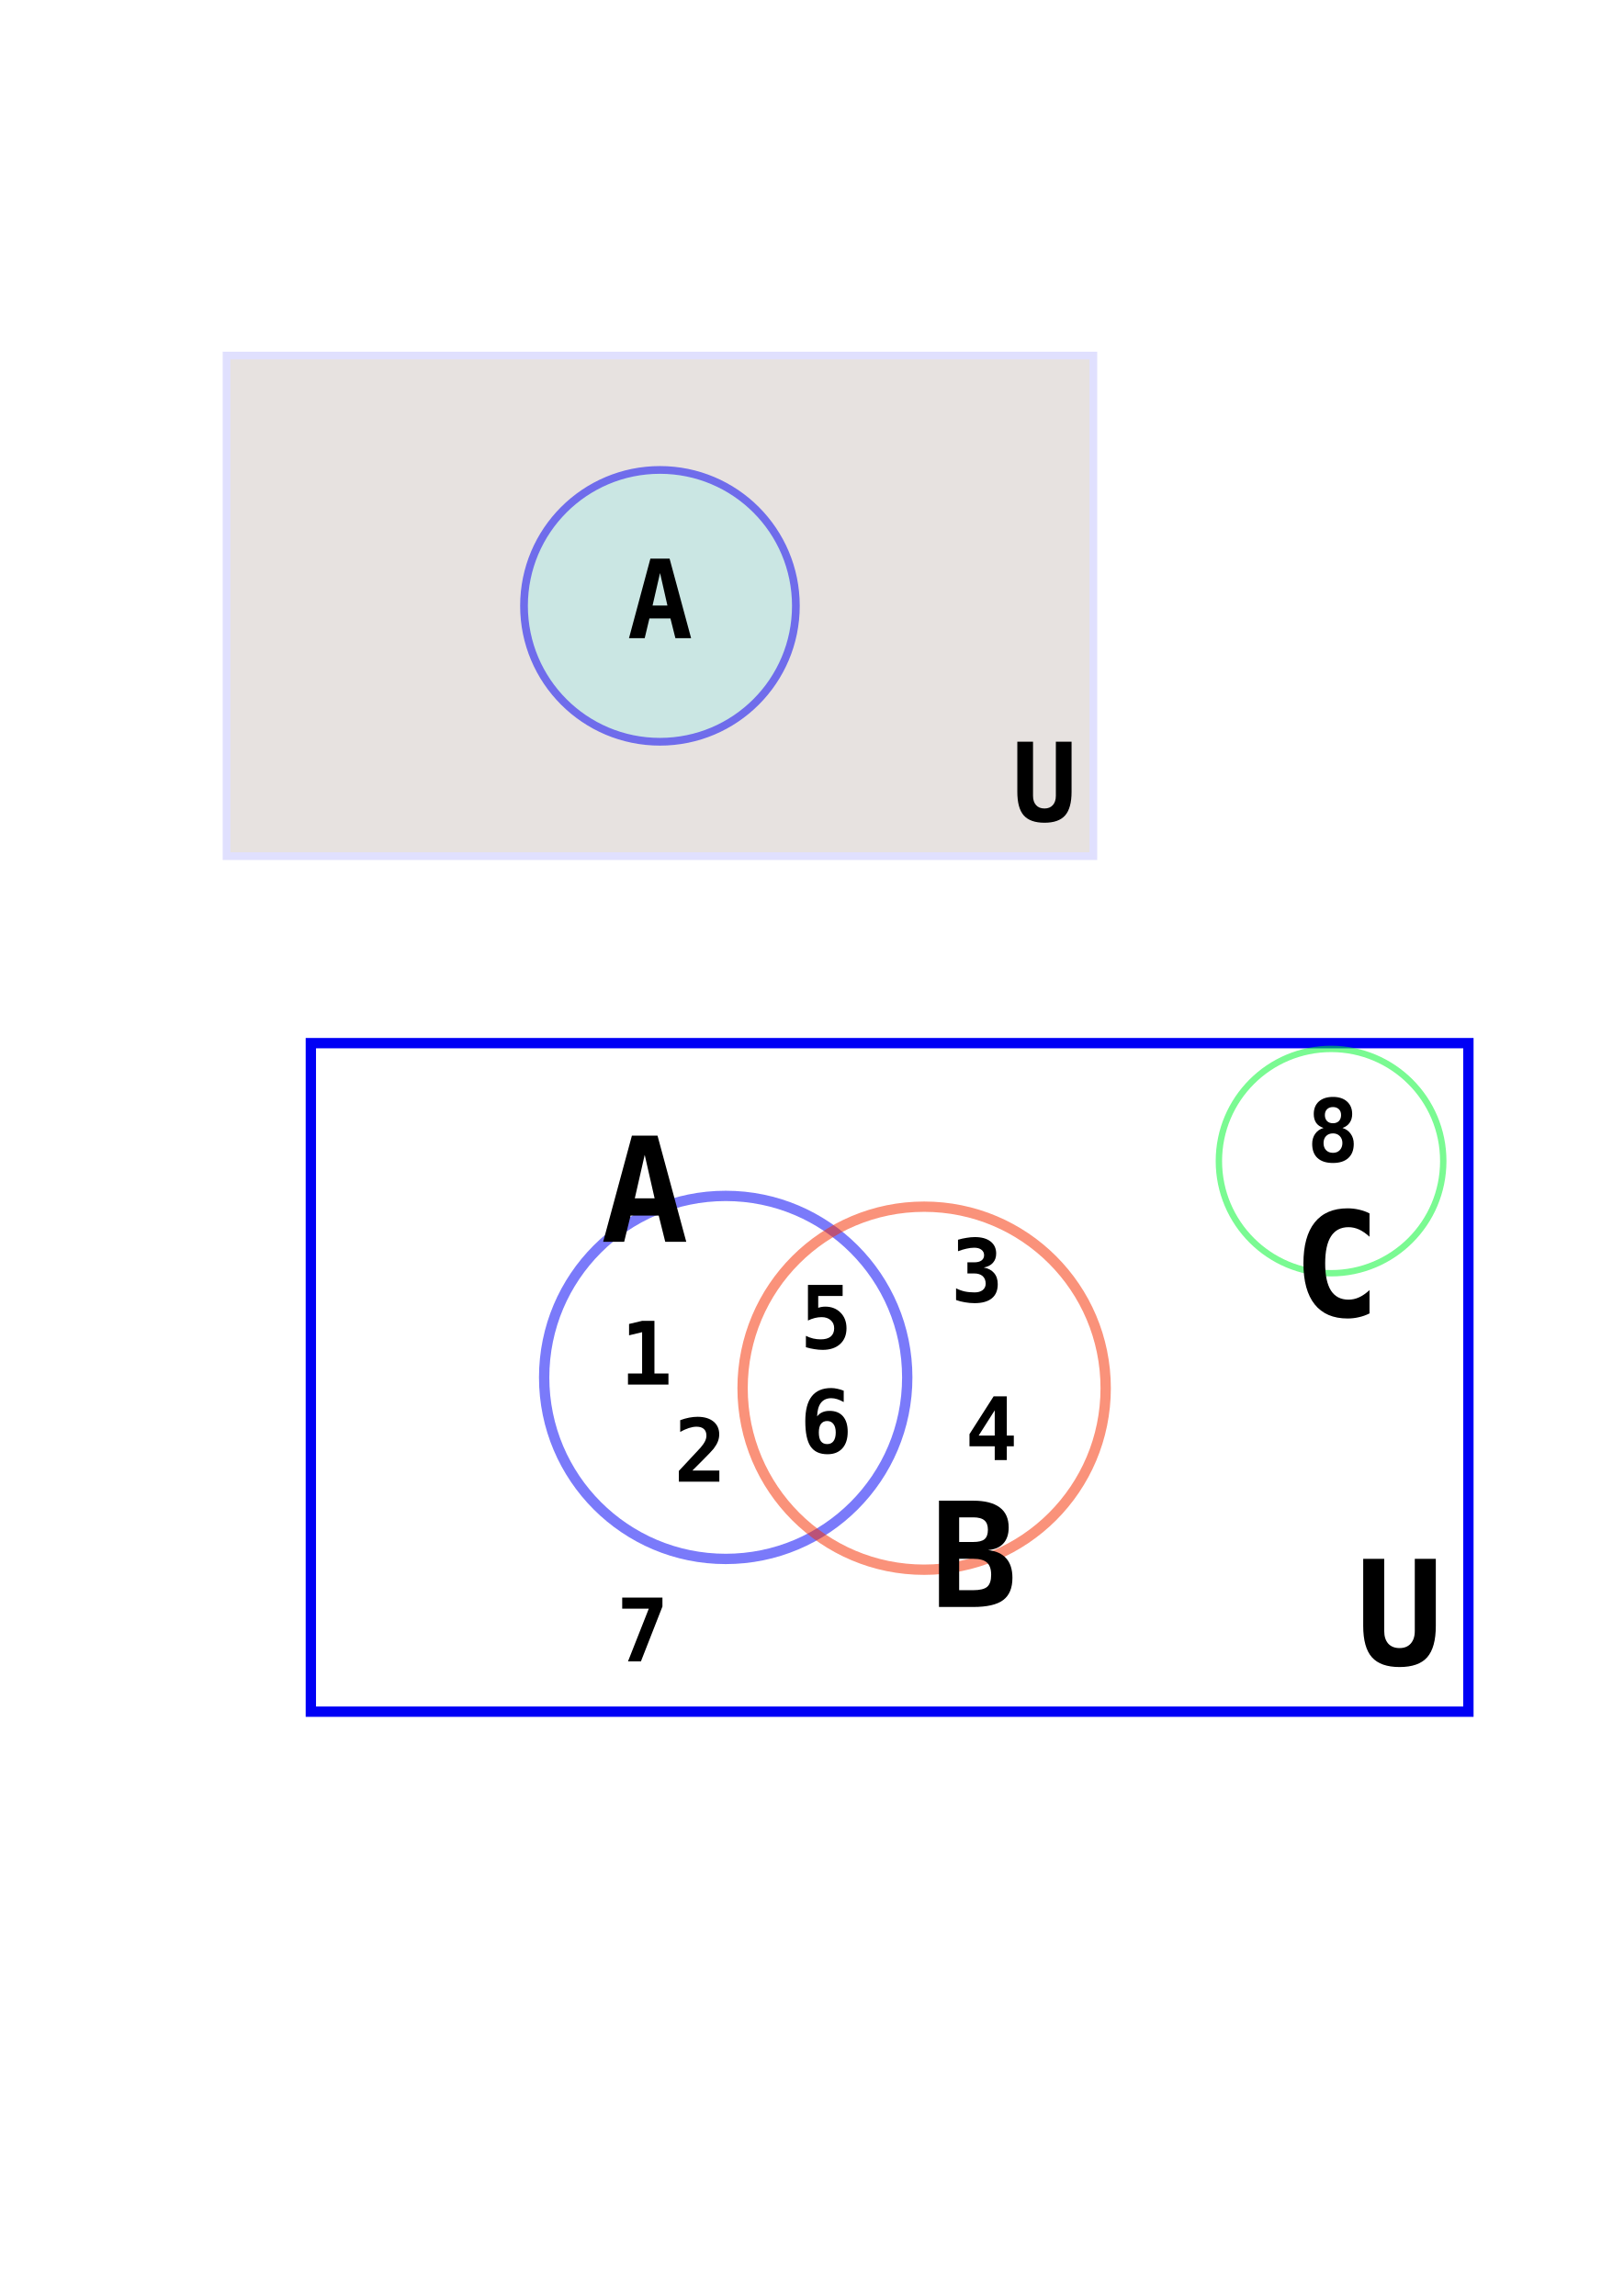
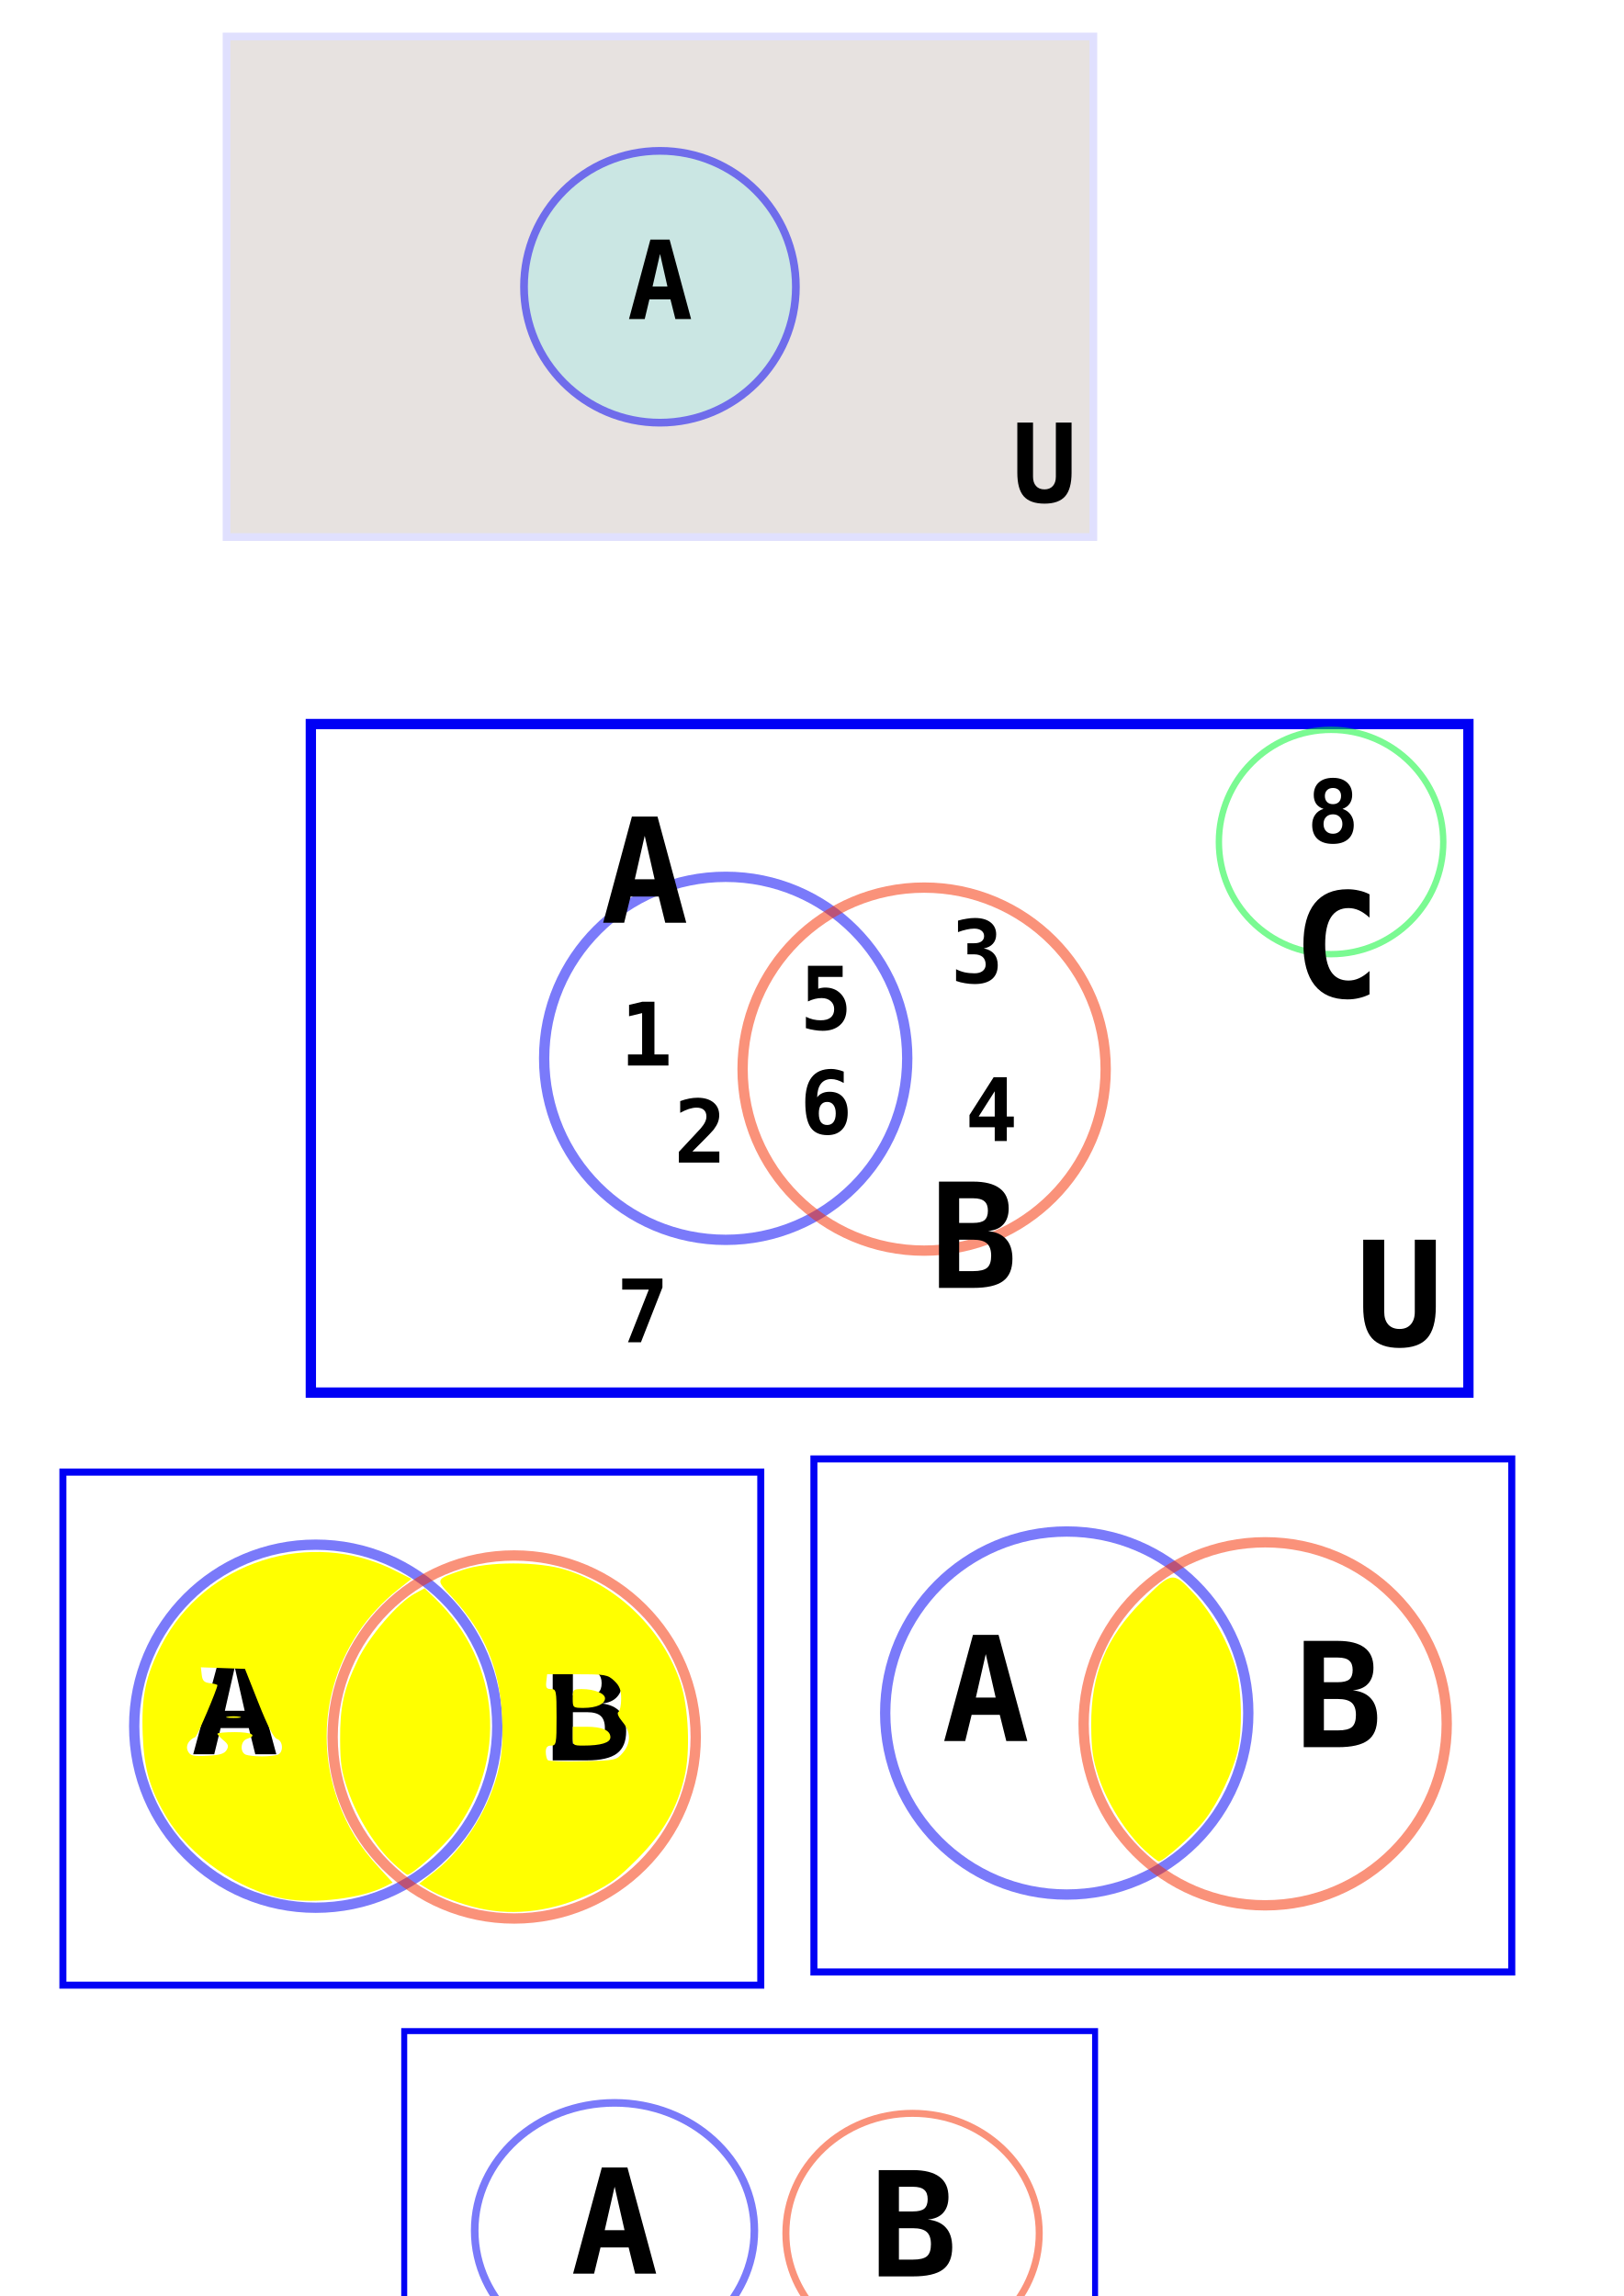
<svg xmlns="http://www.w3.org/2000/svg" width="210mm" height="297mm" viewBox="0 0 210 297" version="1.1" id="svg8">
  <defs id="defs2" />
  <g id="layer1">
-     <rect style="opacity:0.122;fill:#3c1200;fill-opacity:1;stroke:#0000f5;stroke-width:1;stroke-linecap:square;stroke-linejoin:miter;stroke-miterlimit:4;stroke-dasharray:none;stroke-dashoffset:0;stroke-opacity:1" id="rect815" width="112.1" height="64.753" x="29.303" y="45.993" />
-     <text xml:space="preserve" style="font-style:normal;font-variant:normal;font-weight:bold;font-stretch:normal;font-size:4.233px;line-height:1.25;font-family:monospace;-inkscape-font-specification:'monospace Bold';letter-spacing:0px;word-spacing:0px;fill:#000000;fill-opacity:1;stroke:none;stroke-width:0.265" x="130.839" y="106.223" id="text821-5">
-       <tspan id="tspan819-1" x="130.839" y="106.223" style="font-size:14.111px;stroke-width:0.265">U</tspan>
+     <rect style="opacity:0.122;fill:#3c1200;fill-opacity:1;stroke:#0000f5;stroke-width:1;stroke-linecap:square;stroke-linejoin:miter;stroke-miterlimit:4;stroke-dasharray:none;stroke-dashoffset:0;stroke-opacity:1" id="rect815" width="112.1" height="64.753" x="29.303" y="4.718" />
+     <text xml:space="preserve" style="font-style:normal;font-variant:normal;font-weight:bold;font-stretch:normal;font-size:4.233px;line-height:1.25;font-family:monospace;-inkscape-font-specification:'monospace Bold';letter-spacing:0px;word-spacing:0px;fill:#000000;fill-opacity:1;stroke:none;stroke-width:0.265" x="130.839" y="64.948" id="text821-5">
+       <tspan id="tspan819-1" x="130.839" y="64.948" style="font-size:14.111px;stroke-width:0.265">U</tspan>
    </text>
-     <rect style="opacity:1;fill:none;fill-opacity:1;stroke:#0000f5;stroke-width:1.336;stroke-linecap:square;stroke-linejoin:miter;stroke-miterlimit:4;stroke-dasharray:none;stroke-dashoffset:0;stroke-opacity:1" id="rect815-6" width="149.711" height="86.479" x="40.203" y="134.936" />
-     <circle style="opacity:0.52;fill:none;fill-opacity:0.246;stroke:#0000f5;stroke-width:1.336;stroke-linecap:square;stroke-linejoin:miter;stroke-miterlimit:4;stroke-dasharray:none;stroke-dashoffset:0;stroke-opacity:1" id="path817-1" cx="93.858" cy="178.176" r="23.48" />
-     <text xml:space="preserve" style="font-style:normal;font-variant:normal;font-weight:bold;font-stretch:normal;font-size:5.654px;line-height:1.25;font-family:monospace;-inkscape-font-specification:'monospace Bold';letter-spacing:0px;word-spacing:0px;fill:#000000;fill-opacity:1;stroke:none;stroke-width:0.353" x="77.711" y="160.638" id="text821-52">
-       <tspan id="tspan819-4" x="77.711" y="160.638" style="font-size:18.846px;stroke-width:0.353">A</tspan>
+     <rect style="opacity:1;fill:none;fill-opacity:1;stroke:#0000f5;stroke-width:1.336;stroke-linecap:square;stroke-linejoin:miter;stroke-miterlimit:4;stroke-dasharray:none;stroke-dashoffset:0;stroke-opacity:1" id="rect815-6" width="149.711" height="86.479" x="40.203" y="93.661" />
+     <circle style="opacity:0.52;fill:none;fill-opacity:0.246;stroke:#0000f5;stroke-width:1.336;stroke-linecap:square;stroke-linejoin:miter;stroke-miterlimit:4;stroke-dasharray:none;stroke-dashoffset:0;stroke-opacity:1" id="path817-1" cx="93.858" cy="136.901" r="23.48" />
+     <text xml:space="preserve" style="font-style:normal;font-variant:normal;font-weight:bold;font-stretch:normal;font-size:5.654px;line-height:1.25;font-family:monospace;-inkscape-font-specification:'monospace Bold';letter-spacing:0px;word-spacing:0px;fill:#000000;fill-opacity:1;stroke:none;stroke-width:0.353" x="77.711" y="119.363" id="text821-52">
+       <tspan id="tspan819-4" x="77.711" y="119.363" style="font-size:18.846px;stroke-width:0.353">A</tspan>
    </text>
-     <text xml:space="preserve" style="font-style:normal;font-variant:normal;font-weight:bold;font-stretch:normal;font-size:5.654px;line-height:1.25;font-family:monospace;-inkscape-font-specification:'monospace Bold';letter-spacing:0px;word-spacing:0px;fill:#000000;fill-opacity:1;stroke:none;stroke-width:0.353" x="175.341" y="215.375" id="text821-5-1">
-       <tspan id="tspan819-1-5" x="175.341" y="215.375" style="font-size:18.846px;stroke-width:0.353">U</tspan>
+     <text xml:space="preserve" style="font-style:normal;font-variant:normal;font-weight:bold;font-stretch:normal;font-size:5.654px;line-height:1.25;font-family:monospace;-inkscape-font-specification:'monospace Bold';letter-spacing:0px;word-spacing:0px;fill:#000000;fill-opacity:1;stroke:none;stroke-width:0.353" x="175.341" y="174.1" id="text821-5-1">
+       <tspan id="tspan819-1-5" x="175.341" y="174.1" style="font-size:18.846px;stroke-width:0.353">U</tspan>
    </text>
-     <circle style="opacity:0.52;fill:none;fill-opacity:0.246;stroke:#f52e00;stroke-width:1.336;stroke-linecap:square;stroke-linejoin:miter;stroke-miterlimit:4;stroke-dasharray:none;stroke-dashoffset:0;stroke-opacity:1" id="path817-1-6" cx="119.522" cy="179.571" r="23.48" />
-     <text xml:space="preserve" style="font-style:normal;font-variant:normal;font-weight:bold;font-stretch:normal;font-size:5.654px;line-height:1.25;font-family:monospace;-inkscape-font-specification:'monospace Bold';letter-spacing:0px;word-spacing:0px;fill:#000000;fill-opacity:1;stroke:none;stroke-width:0.353" x="120.287" y="207.872" id="text821-52-1">
-       <tspan id="tspan819-4-9" x="120.287" y="207.872" style="font-size:18.846px;stroke-width:0.353">B</tspan>
+     <circle style="opacity:0.52;fill:none;fill-opacity:0.246;stroke:#f52e00;stroke-width:1.336;stroke-linecap:square;stroke-linejoin:miter;stroke-miterlimit:4;stroke-dasharray:none;stroke-dashoffset:0;stroke-opacity:1" id="path817-1-6" cx="119.522" cy="138.296" r="23.48" />
+     <text xml:space="preserve" style="font-style:normal;font-variant:normal;font-weight:bold;font-stretch:normal;font-size:5.654px;line-height:1.25;font-family:monospace;-inkscape-font-specification:'monospace Bold';letter-spacing:0px;word-spacing:0px;fill:#000000;fill-opacity:1;stroke:none;stroke-width:0.353" x="120.287" y="166.597" id="text821-52-1">
+       <tspan id="tspan819-4-9" x="120.287" y="166.597" style="font-size:18.846px;stroke-width:0.353">B</tspan>
    </text>
-     <text xml:space="preserve" style="font-style:normal;font-variant:normal;font-weight:bold;font-stretch:normal;font-size:11.307px;line-height:1.25;font-family:monospace;-inkscape-font-specification:'monospace Bold';letter-spacing:0px;word-spacing:0px;fill:#000000;fill-opacity:1;stroke:none;stroke-width:0.353" x="80.188" y="179.106" id="text904">
-       <tspan id="tspan902" x="80.188" y="179.106" style="font-size:11.307px;stroke-width:0.353">1</tspan>
+     <text xml:space="preserve" style="font-style:normal;font-variant:normal;font-weight:bold;font-stretch:normal;font-size:11.307px;line-height:1.25;font-family:monospace;-inkscape-font-specification:'monospace Bold';letter-spacing:0px;word-spacing:0px;fill:#000000;fill-opacity:1;stroke:none;stroke-width:0.353" x="80.188" y="137.831" id="text904">
+       <tspan id="tspan902" x="80.188" y="137.831" style="font-size:11.307px;stroke-width:0.353">1</tspan>
    </text>
-     <text xml:space="preserve" style="font-style:normal;font-variant:normal;font-weight:bold;font-stretch:normal;font-size:11.307px;line-height:1.25;font-family:monospace;-inkscape-font-specification:'monospace Bold';letter-spacing:0px;word-spacing:0px;fill:#000000;fill-opacity:1;stroke:none;stroke-width:0.353" x="87.162" y="191.659" id="text908">
-       <tspan id="tspan906" x="87.162" y="191.659" style="font-size:11.307px;stroke-width:0.353">2</tspan>
+     <text xml:space="preserve" style="font-style:normal;font-variant:normal;font-weight:bold;font-stretch:normal;font-size:11.307px;line-height:1.25;font-family:monospace;-inkscape-font-specification:'monospace Bold';letter-spacing:0px;word-spacing:0px;fill:#000000;fill-opacity:1;stroke:none;stroke-width:0.353" x="87.162" y="150.384" id="text908">
+       <tspan id="tspan906" x="87.162" y="150.384" style="font-size:11.307px;stroke-width:0.353">2</tspan>
    </text>
-     <text xml:space="preserve" style="font-style:normal;font-variant:normal;font-weight:bold;font-stretch:normal;font-size:11.307px;line-height:1.25;font-family:monospace;-inkscape-font-specification:'monospace Bold';letter-spacing:0px;word-spacing:0px;fill:#000000;fill-opacity:1;stroke:none;stroke-width:0.353" x="122.963" y="168.412" id="text912">
-       <tspan id="tspan910" x="122.963" y="168.412" style="font-size:11.307px;stroke-width:0.353">3</tspan>
+     <text xml:space="preserve" style="font-style:normal;font-variant:normal;font-weight:bold;font-stretch:normal;font-size:11.307px;line-height:1.25;font-family:monospace;-inkscape-font-specification:'monospace Bold';letter-spacing:0px;word-spacing:0px;fill:#000000;fill-opacity:1;stroke:none;stroke-width:0.353" x="122.963" y="127.137" id="text912">
+       <tspan id="tspan910" x="122.963" y="127.137" style="font-size:11.307px;stroke-width:0.353">3</tspan>
    </text>
-     <text xml:space="preserve" style="font-style:normal;font-variant:normal;font-weight:bold;font-stretch:normal;font-size:11.307px;line-height:1.25;font-family:monospace;-inkscape-font-specification:'monospace Bold';letter-spacing:0px;word-spacing:0px;fill:#000000;fill-opacity:1;stroke:none;stroke-width:0.353" x="124.823" y="188.87" id="text916">
-       <tspan id="tspan914" x="124.823" y="188.87" style="font-size:11.307px;stroke-width:0.353">4</tspan>
+     <text xml:space="preserve" style="font-style:normal;font-variant:normal;font-weight:bold;font-stretch:normal;font-size:11.307px;line-height:1.25;font-family:monospace;-inkscape-font-specification:'monospace Bold';letter-spacing:0px;word-spacing:0px;fill:#000000;fill-opacity:1;stroke:none;stroke-width:0.353" x="124.823" y="147.595" id="text916">
+       <tspan id="tspan914" x="124.823" y="147.595" style="font-size:11.307px;stroke-width:0.353">4</tspan>
    </text>
-     <text xml:space="preserve" style="font-style:normal;font-variant:normal;font-weight:bold;font-stretch:normal;font-size:11.307px;line-height:1.25;font-family:monospace;-inkscape-font-specification:'monospace Bold';letter-spacing:0px;word-spacing:0px;fill:#000000;fill-opacity:1;stroke:none;stroke-width:0.353" x="103.435" y="174.456" id="text920">
-       <tspan id="tspan918" x="103.435" y="174.456" style="font-size:11.307px;stroke-width:0.353">5</tspan>
+     <text xml:space="preserve" style="font-style:normal;font-variant:normal;font-weight:bold;font-stretch:normal;font-size:11.307px;line-height:1.25;font-family:monospace;-inkscape-font-specification:'monospace Bold';letter-spacing:0px;word-spacing:0px;fill:#000000;fill-opacity:1;stroke:none;stroke-width:0.353" x="103.435" y="133.181" id="text920">
+       <tspan id="tspan918" x="103.435" y="133.181" style="font-size:11.307px;stroke-width:0.353">5</tspan>
    </text>
-     <text xml:space="preserve" style="font-style:normal;font-variant:normal;font-weight:bold;font-stretch:normal;font-size:11.307px;line-height:1.25;font-family:monospace;-inkscape-font-specification:'monospace Bold';letter-spacing:0px;word-spacing:0px;fill:#000000;fill-opacity:1;stroke:none;stroke-width:0.353" x="103.435" y="187.94" id="text924">
-       <tspan id="tspan922" x="103.435" y="187.94" style="font-size:11.307px;stroke-width:0.353">6</tspan>
+     <text xml:space="preserve" style="font-style:normal;font-variant:normal;font-weight:bold;font-stretch:normal;font-size:11.307px;line-height:1.25;font-family:monospace;-inkscape-font-specification:'monospace Bold';letter-spacing:0px;word-spacing:0px;fill:#000000;fill-opacity:1;stroke:none;stroke-width:0.353" x="103.435" y="146.665" id="text924">
+       <tspan id="tspan922" x="103.435" y="146.665" style="font-size:11.307px;stroke-width:0.353">6</tspan>
    </text>
-     <text xml:space="preserve" style="font-style:normal;font-variant:normal;font-weight:bold;font-stretch:normal;font-size:11.307px;line-height:1.25;font-family:monospace;-inkscape-font-specification:'monospace Bold';letter-spacing:0px;word-spacing:0px;fill:#000000;fill-opacity:1;stroke:none;stroke-width:0.353" x="79.723" y="214.906" id="text928">
-       <tspan id="tspan926" x="79.723" y="214.906" style="font-size:11.307px;stroke-width:0.353">7</tspan>
+     <text xml:space="preserve" style="font-style:normal;font-variant:normal;font-weight:bold;font-stretch:normal;font-size:11.307px;line-height:1.25;font-family:monospace;-inkscape-font-specification:'monospace Bold';letter-spacing:0px;word-spacing:0px;fill:#000000;fill-opacity:1;stroke:none;stroke-width:0.353" x="79.723" y="173.631" id="text928">
+       <tspan id="tspan926" x="79.723" y="173.631" style="font-size:11.307px;stroke-width:0.353">7</tspan>
    </text>
-     <text xml:space="preserve" style="font-style:normal;font-variant:normal;font-weight:bold;font-stretch:normal;font-size:11.307px;line-height:1.25;font-family:monospace;-inkscape-font-specification:'monospace Bold';letter-spacing:0px;word-spacing:0px;fill:#000000;fill-opacity:1;stroke:none;stroke-width:0.353" x="168.992" y="150.279" id="text932">
-       <tspan id="tspan930" x="168.992" y="150.279" style="font-size:11.307px;stroke-width:0.353">8</tspan>
+     <text xml:space="preserve" style="font-style:normal;font-variant:normal;font-weight:bold;font-stretch:normal;font-size:11.307px;line-height:1.25;font-family:monospace;-inkscape-font-specification:'monospace Bold';letter-spacing:0px;word-spacing:0px;fill:#000000;fill-opacity:1;stroke:none;stroke-width:0.353" x="168.992" y="109.005" id="text932">
+       <tspan id="tspan930" x="168.992" y="109.005" style="font-size:11.307px;stroke-width:0.353">8</tspan>
    </text>
-     <circle style="opacity:0.52;fill:#00fff3;fill-opacity:0.246;stroke:#0000f5;stroke-width:1;stroke-linecap:square;stroke-linejoin:miter;stroke-miterlimit:4;stroke-dasharray:none;stroke-dashoffset:0;stroke-opacity:1" id="path817" cx="85.353" cy="78.369" r="17.581" />
-     <text xml:space="preserve" style="font-style:normal;font-variant:normal;font-weight:bold;font-stretch:normal;font-size:4.233px;line-height:1.25;font-family:monospace;-inkscape-font-specification:'monospace Bold';letter-spacing:0px;word-spacing:0px;fill:#000000;fill-opacity:1;stroke:none;stroke-width:0.265" x="81.116" y="82.548" id="text821">
-       <tspan id="tspan819" x="81.116" y="82.548" style="stroke-width:0.265;font-size:14.111px">A</tspan>
+     <circle style="opacity:0.52;fill:#00fff3;fill-opacity:0.246;stroke:#0000f5;stroke-width:1;stroke-linecap:square;stroke-linejoin:miter;stroke-miterlimit:4;stroke-dasharray:none;stroke-dashoffset:0;stroke-opacity:1" id="path817" cx="85.353" cy="37.094" r="17.581" />
+     <text xml:space="preserve" style="font-style:normal;font-variant:normal;font-weight:bold;font-stretch:normal;font-size:4.233px;line-height:1.25;font-family:monospace;-inkscape-font-specification:'monospace Bold';letter-spacing:0px;word-spacing:0px;fill:#000000;fill-opacity:1;stroke:none;stroke-width:0.265" x="81.116" y="41.273" id="text821">
+       <tspan id="tspan819" x="81.116" y="41.273" style="font-size:14.111px;stroke-width:0.265">A</tspan>
    </text>
-     <circle style="opacity:0.52;fill:none;fill-opacity:0.246;stroke:#00f52e;stroke-width:0.825;stroke-linecap:square;stroke-linejoin:miter;stroke-miterlimit:4;stroke-dasharray:none;stroke-dashoffset:0;stroke-opacity:1" id="path817-1-6-4" cx="172.153" cy="150.191" r="14.509" />
-     <text xml:space="preserve" style="font-style:normal;font-variant:normal;font-weight:bold;font-stretch:normal;font-size:5.654px;line-height:1.25;font-family:monospace;-inkscape-font-specification:'monospace Bold';letter-spacing:0px;word-spacing:0px;fill:#000000;fill-opacity:1;stroke:none;stroke-width:0.353" x="167.173" y="170.289" id="text821-52-1-1">
-       <tspan id="tspan819-4-9-6" x="167.173" y="170.289" style="font-size:18.846px;stroke-width:0.353">C</tspan>
+     <circle style="opacity:0.52;fill:none;fill-opacity:0.246;stroke:#00f52e;stroke-width:0.825;stroke-linecap:square;stroke-linejoin:miter;stroke-miterlimit:4;stroke-dasharray:none;stroke-dashoffset:0;stroke-opacity:1" id="path817-1-6-4" cx="172.153" cy="108.916" r="14.509" />
+     <text xml:space="preserve" style="font-style:normal;font-variant:normal;font-weight:bold;font-stretch:normal;font-size:5.654px;line-height:1.25;font-family:monospace;-inkscape-font-specification:'monospace Bold';letter-spacing:0px;word-spacing:0px;fill:#000000;fill-opacity:1;stroke:none;stroke-width:0.353" x="167.173" y="129.014" id="text821-52-1-1">
+       <tspan id="tspan819-4-9-6" x="167.173" y="129.014" style="font-size:18.846px;stroke-width:0.353">C</tspan>
    </text>
+     <rect style="fill:none;fill-opacity:1;stroke:#0000f5;stroke-width:0.908;stroke-linecap:square;stroke-linejoin:miter;stroke-miterlimit:4;stroke-dasharray:none;stroke-dashoffset:0;stroke-opacity:1" id="rect815-6-2" width="90.259" height="66.366" x="8.135" y="190.425" />
+     <circle style="opacity:0.52;fill:none;fill-opacity:0.246;stroke:#0000f5;stroke-width:1.336;stroke-linecap:square;stroke-linejoin:miter;stroke-miterlimit:4;stroke-dasharray:none;stroke-dashoffset:0;stroke-opacity:1" id="path817-1-62" cx="40.837" cy="223.294" r="23.48" />
+     <text xml:space="preserve" style="font-style:normal;font-variant:normal;font-weight:bold;font-stretch:normal;font-size:5.654px;line-height:1.25;font-family:monospace;-inkscape-font-specification:'monospace Bold';letter-spacing:0px;word-spacing:0px;fill:#000000;fill-opacity:1;stroke:none;stroke-width:0.353" x="24.69" y="226.923" id="text821-52-9">
+       <tspan id="tspan819-4-2" x="24.69" y="226.923" style="font-size:18.846px;stroke-width:0.353">A</tspan>
+     </text>
+     <circle style="opacity:0.52;fill:none;fill-opacity:0.246;stroke:#f52e00;stroke-width:1.336;stroke-linecap:square;stroke-linejoin:miter;stroke-miterlimit:4;stroke-dasharray:none;stroke-dashoffset:0;stroke-opacity:1" id="path817-1-6-7" cx="66.501" cy="224.689" r="23.48" />
+     <text xml:space="preserve" style="font-style:normal;font-variant:normal;font-weight:bold;font-stretch:normal;font-size:5.654px;line-height:1.25;font-family:monospace;-inkscape-font-specification:'monospace Bold';letter-spacing:0px;word-spacing:0px;fill:#000000;fill-opacity:1;stroke:none;stroke-width:0.353" x="70.33" y="227.716" id="text821-52-1-14">
+       <tspan id="tspan819-4-9-0" x="70.33" y="227.716" style="font-size:18.846px;stroke-width:0.353">B</tspan>
+     </text>
+     <rect style="fill:none;fill-opacity:1;stroke:#0000f5;stroke-width:0.908;stroke-linecap:square;stroke-linejoin:miter;stroke-miterlimit:4;stroke-dasharray:none;stroke-dashoffset:0;stroke-opacity:1" id="rect815-6-2-5" width="90.259" height="66.366" x="105.265" y="188.719" />
+     <circle style="opacity:0.52;fill:none;fill-opacity:0.246;stroke:#0000f5;stroke-width:1.336;stroke-linecap:square;stroke-linejoin:miter;stroke-miterlimit:4;stroke-dasharray:none;stroke-dashoffset:0;stroke-opacity:1" id="path817-1-62-3" cx="137.966" cy="221.589" r="23.48" />
+     <text xml:space="preserve" style="font-style:normal;font-variant:normal;font-weight:bold;font-stretch:normal;font-size:5.654px;line-height:1.25;font-family:monospace;-inkscape-font-specification:'monospace Bold';letter-spacing:0px;word-spacing:0px;fill:#000000;fill-opacity:1;stroke:none;stroke-width:0.353" x="121.82" y="225.217" id="text821-52-9-6">
+       <tspan id="tspan819-4-2-6" x="121.82" y="225.217" style="font-size:18.846px;stroke-width:0.353">A</tspan>
+     </text>
+     <circle style="opacity:0.52;fill:none;fill-opacity:0.246;stroke:#f52e00;stroke-width:1.336;stroke-linecap:square;stroke-linejoin:miter;stroke-miterlimit:4;stroke-dasharray:none;stroke-dashoffset:0;stroke-opacity:1" id="path817-1-6-7-0" cx="163.631" cy="222.983" r="23.48" />
+     <text xml:space="preserve" style="font-style:normal;font-variant:normal;font-weight:bold;font-stretch:normal;font-size:5.654px;line-height:1.25;font-family:monospace;-inkscape-font-specification:'monospace Bold';letter-spacing:0px;word-spacing:0px;fill:#000000;fill-opacity:1;stroke:none;stroke-width:0.353" x="167.46" y="226.01" id="text821-52-1-14-6">
+       <tspan id="tspan819-4-9-0-4" x="167.46" y="226.01" style="font-size:18.846px;stroke-width:0.353">B</tspan>
+     </text>
+     <rect style="fill:none;fill-opacity:1;stroke:#0000f5;stroke-width:0.772;stroke-linecap:square;stroke-linejoin:miter;stroke-miterlimit:4;stroke-dasharray:none;stroke-dashoffset:0;stroke-opacity:1" id="rect815-6-2-0" width="89.351" height="48.4" x="52.28" y="262.734" />
+     <ellipse style="opacity:0.52;fill:none;fill-opacity:0.246;stroke:#0000f5;stroke-width:0.983;stroke-linecap:square;stroke-linejoin:miter;stroke-miterlimit:4;stroke-dasharray:none;stroke-dashoffset:0;stroke-opacity:1" id="path817-1-62-5" cx="79.48" cy="288.535" rx="18.086" ry="16.519" />
+     <text xml:space="preserve" style="font-style:normal;font-variant:normal;font-weight:bold;font-stretch:normal;font-size:5.654px;line-height:1.25;font-family:monospace;-inkscape-font-specification:'monospace Bold';letter-spacing:0px;word-spacing:0px;fill:#000000;fill-opacity:1;stroke:none;stroke-width:0.353" x="73.82" y="294.116" id="text821-52-9-0">
+       <tspan id="tspan819-4-2-7" x="73.82" y="294.116" style="font-size:18.846px;stroke-width:0.353">A</tspan>
+     </text>
+     <ellipse style="opacity:0.52;fill:none;fill-opacity:0.246;stroke:#f52e00;stroke-width:0.907;stroke-linecap:square;stroke-linejoin:miter;stroke-miterlimit:4;stroke-dasharray:none;stroke-dashoffset:0;stroke-opacity:1" id="path817-1-6-7-04" cx="118.025" cy="288.885" rx="16.383" ry="15.513" />
+     <text xml:space="preserve" style="font-style:normal;font-variant:normal;font-weight:bold;font-stretch:normal;font-size:5.654px;line-height:1.25;font-family:monospace;-inkscape-font-specification:'monospace Bold';letter-spacing:0px;word-spacing:0px;fill:#000000;fill-opacity:1;stroke:none;stroke-width:0.353" x="112.495" y="294.466" id="text821-52-1-14-2">
+       <tspan id="tspan819-4-9-0-40" x="112.495" y="294.466" style="font-size:18.846px;stroke-width:0.353">B</tspan>
+     </text>
+     <path style="fill:#ffff00;stroke-width:1.316" d="M 139.334,928.344 C 117.076,924.367 92.934,907.743 81.431,888.474 73.287,874.831 70.432,864.964 69.769,848.158 69.031,829.495 71.169,819.267 78.949,804.243 100.115,763.361 151.599,746.939 193.029,767.853 l 8.092,4.085 -6.373,5.037 c -31.443,24.854 -43.142,66.277 -29.374,104.004 4.425,12.125 10.316,21.671 19.694,31.912 l 6.864,7.496 -3.687,1.9 c -11.197,5.77 -34.421,8.646 -48.912,6.056 z m -28.596,-72.703 c 1.176,-1.931 0.889,-2.848 -1.508,-4.816 -1.628,-1.337 -2.961,-2.78 -2.961,-3.207 0,-0.427 3.849,-0.776 8.553,-0.776 8.331,0 11.223,1.607 5.921,3.289 -3.189,1.012 -3.584,6.59 -0.55,7.754 1.145,0.439 4.649,0.799 7.787,0.799 3.138,0 6.642,-0.359 7.787,-0.799 2.901,-1.113 2.658,-6.736 -0.332,-7.685 -1.627,-0.516 -4.577,-6.228 -9.052,-17.523 l -6.639,-16.757 -10.777,-0.384 -10.777,-0.384 0.422,3.673 c 0.333,2.9 1.183,3.761 4.04,4.089 1.99,0.229 3.618,0.669 3.618,0.978 0,1.773 -9.88,24.997 -10.792,25.368 -3.355,1.364 -4.945,4.431 -3.601,6.943 1.193,2.228 2.539,2.545 9.4,2.211 6.04,-0.294 8.365,-0.976 9.461,-2.775 z" id="path473" transform="scale(0.2645833)" />
+     <path style="fill:#ffff00;stroke-width:1.316" d="m 192.398,911.124 c -8.609,-7.936 -17.569,-22.201 -22.095,-35.179 -3.382,-9.697 -3.968,-13.339 -4.048,-25.155 -0.11,-16.379 1.687,-24.6 8.514,-38.952 5.593,-11.756 19.759,-28.299 28.062,-32.771 l 4.712,-2.537 5.386,5.222 c 31.964,30.994 35.63,78.985 8.747,114.501 -5.178,6.841 -20.146,20.326 -22.561,20.326 -0.439,0 -3.462,-2.455 -6.717,-5.455 z" id="path475" transform="scale(0.2645833)" />
+     <path style="fill:#ffff00;stroke-width:1.316" d="m 234.559,933.053 c -8.985,-1.978 -19.416,-5.907 -25.49,-9.601 l -4.14,-2.518 7.795,-6.124 c 14.583,-11.457 26.917,-31.458 31.16,-50.528 1.598,-7.182 2.016,-13.724 1.565,-24.476 -0.991,-23.629 -8.491,-41.722 -24.43,-58.938 -8.322,-8.989 -8.472,-8.59 4.988,-13.281 12.222,-4.26 37.313,-4.291 50.658,-0.062 25.864,8.195 47.865,30.009 56.111,55.634 3.849,11.96 4.719,33.193 1.861,45.395 -3.689,15.745 -10.427,27.508 -23.07,40.276 -9.128,9.217 -13.302,12.336 -22.402,16.734 -18.047,8.722 -37.122,11.339 -54.605,7.49 z m 69.854,-76.087 c 4.098,-4.768 4.044,-10.203 -0.151,-15.188 -2,-2.377 -2.786,-4.282 -1.974,-4.784 0.742,-0.459 1.35,-3.361 1.35,-6.448 0,-4.331 -0.775,-6.343 -3.392,-8.804 -3.172,-2.983 -4.344,-3.19 -18.092,-3.19 h -14.7 l -0.416,3.618 c -0.335,2.914 0.113,3.618 2.303,3.618 2.575,0 2.719,0.729 2.719,13.816 0,12.939 -0.167,13.816 -2.632,13.816 -1.88,0 -2.632,0.877 -2.632,3.07 0,1.689 0.44,3.51 0.978,4.048 0.538,0.538 8.288,0.784 17.222,0.548 15.937,-0.421 16.305,-0.499 19.417,-4.121 z" id="path477" transform="scale(0.2645833)" />
+     <path style="fill:#ffff00;stroke-width:1.316" d="m 279.954,830.395 c 0,-4.369 0.232,-4.605 4.52,-4.605 6.022,0 11.27,2.108 11.27,4.526 0,2.79 -4.222,4.684 -10.44,4.684 -5.237,0 -5.35,-0.097 -5.35,-4.605 z" id="path479" transform="scale(0.2645833)" />
+     <path style="fill:#ffff00;stroke-width:1.316" d="m 279.954,848.816 v -4.605 h 6.665 c 7.772,0 11.756,1.744 11.756,5.145 0,2.668 -4.578,4.066 -13.322,4.066 -4.95,0 -5.099,-0.134 -5.099,-4.605 z" id="path481" transform="scale(0.2645833)" />
+     <path style="fill:#ffff00;stroke-width:1.316" d="m 111.204,839.335 c 1.628,-0.314 4.293,-0.314 5.921,0 1.628,0.314 0.296,0.57 -2.961,0.57 -3.257,0 -4.589,-0.257 -2.961,-0.57 z" id="path485" transform="scale(0.2645833)" />
+     <path style="fill:#ffff00;stroke-width:1.316" d="m 559.486,904.529 c -8.899,-8.203 -18.415,-23.336 -22.445,-35.694 -2.907,-8.914 -3.543,-13.346 -3.631,-25.282 -0.183,-24.909 7.172,-42.851 24.877,-60.682 14.587,-14.691 15.088,-14.77 25.099,-3.993 9.212,9.916 17.65,25.102 20.949,37.701 2.703,10.324 3.033,29.477 0.679,39.474 -2.414,10.252 -9.312,24.741 -15.986,33.581 C 583.793,896.566 568.905,910 566.457,910 c -0.569,0 -3.706,-2.462 -6.971,-5.471 z" id="path487" transform="scale(0.2645833)" />
  </g>
</svg>
